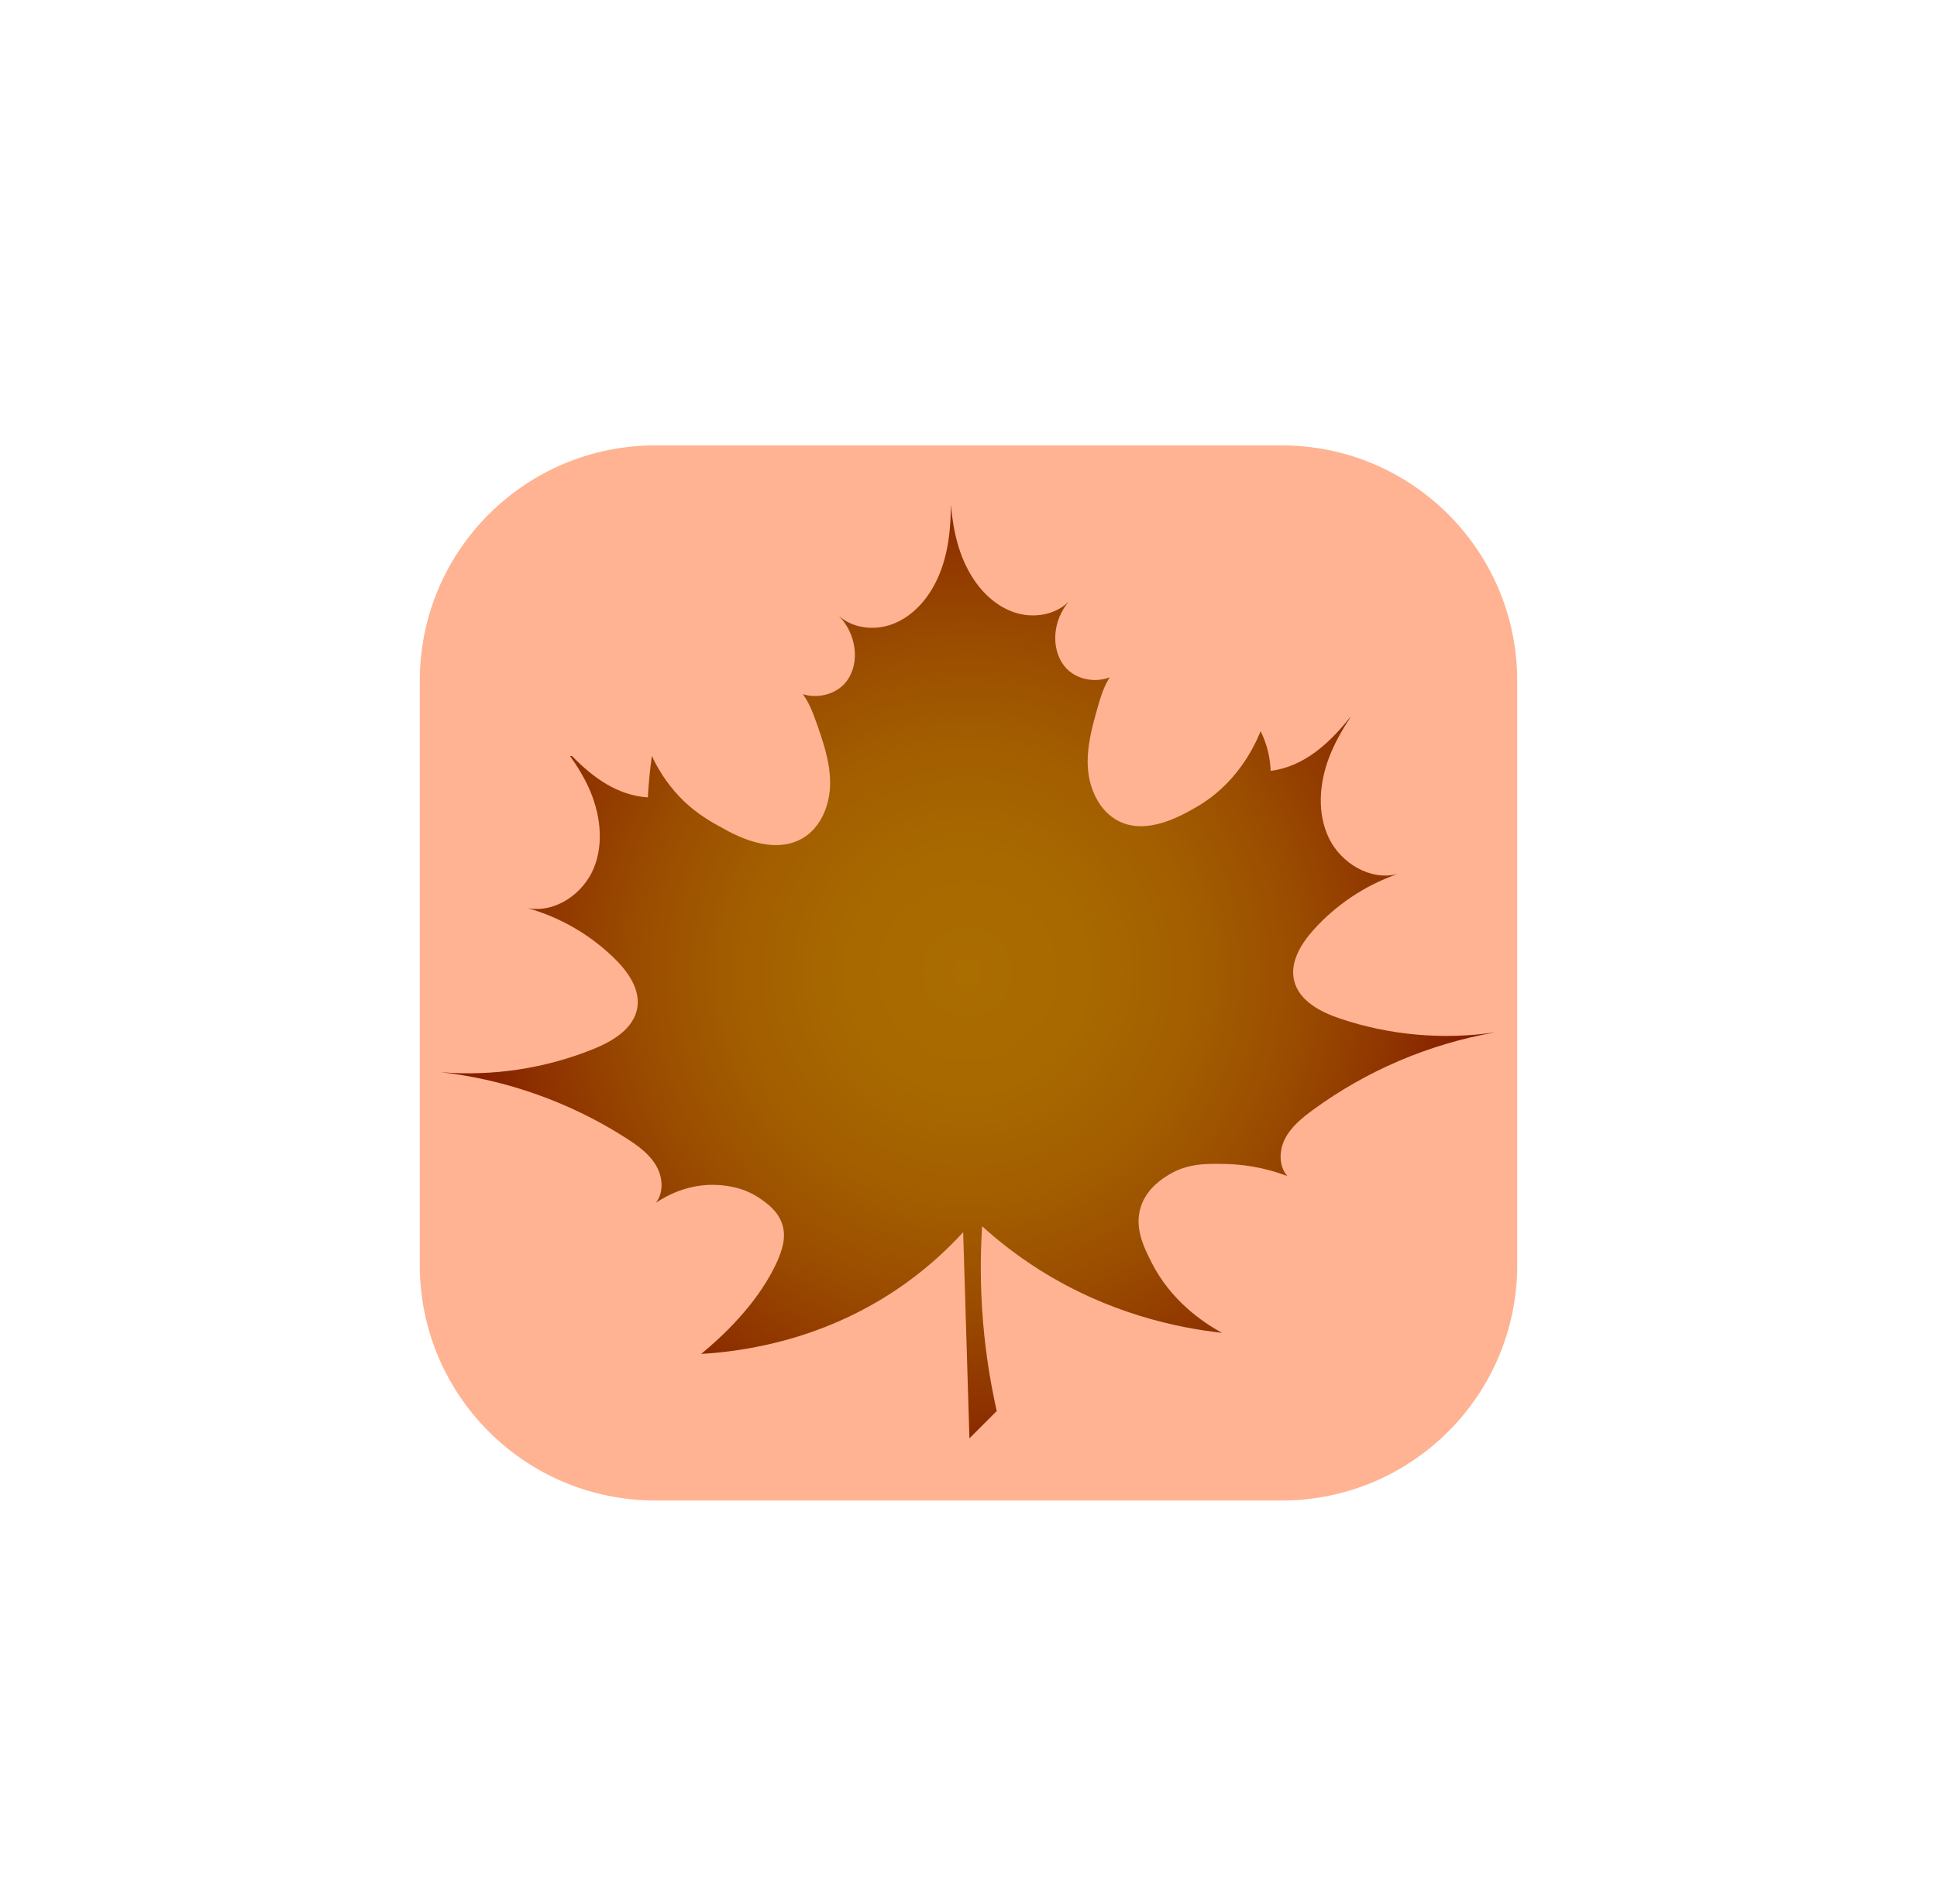
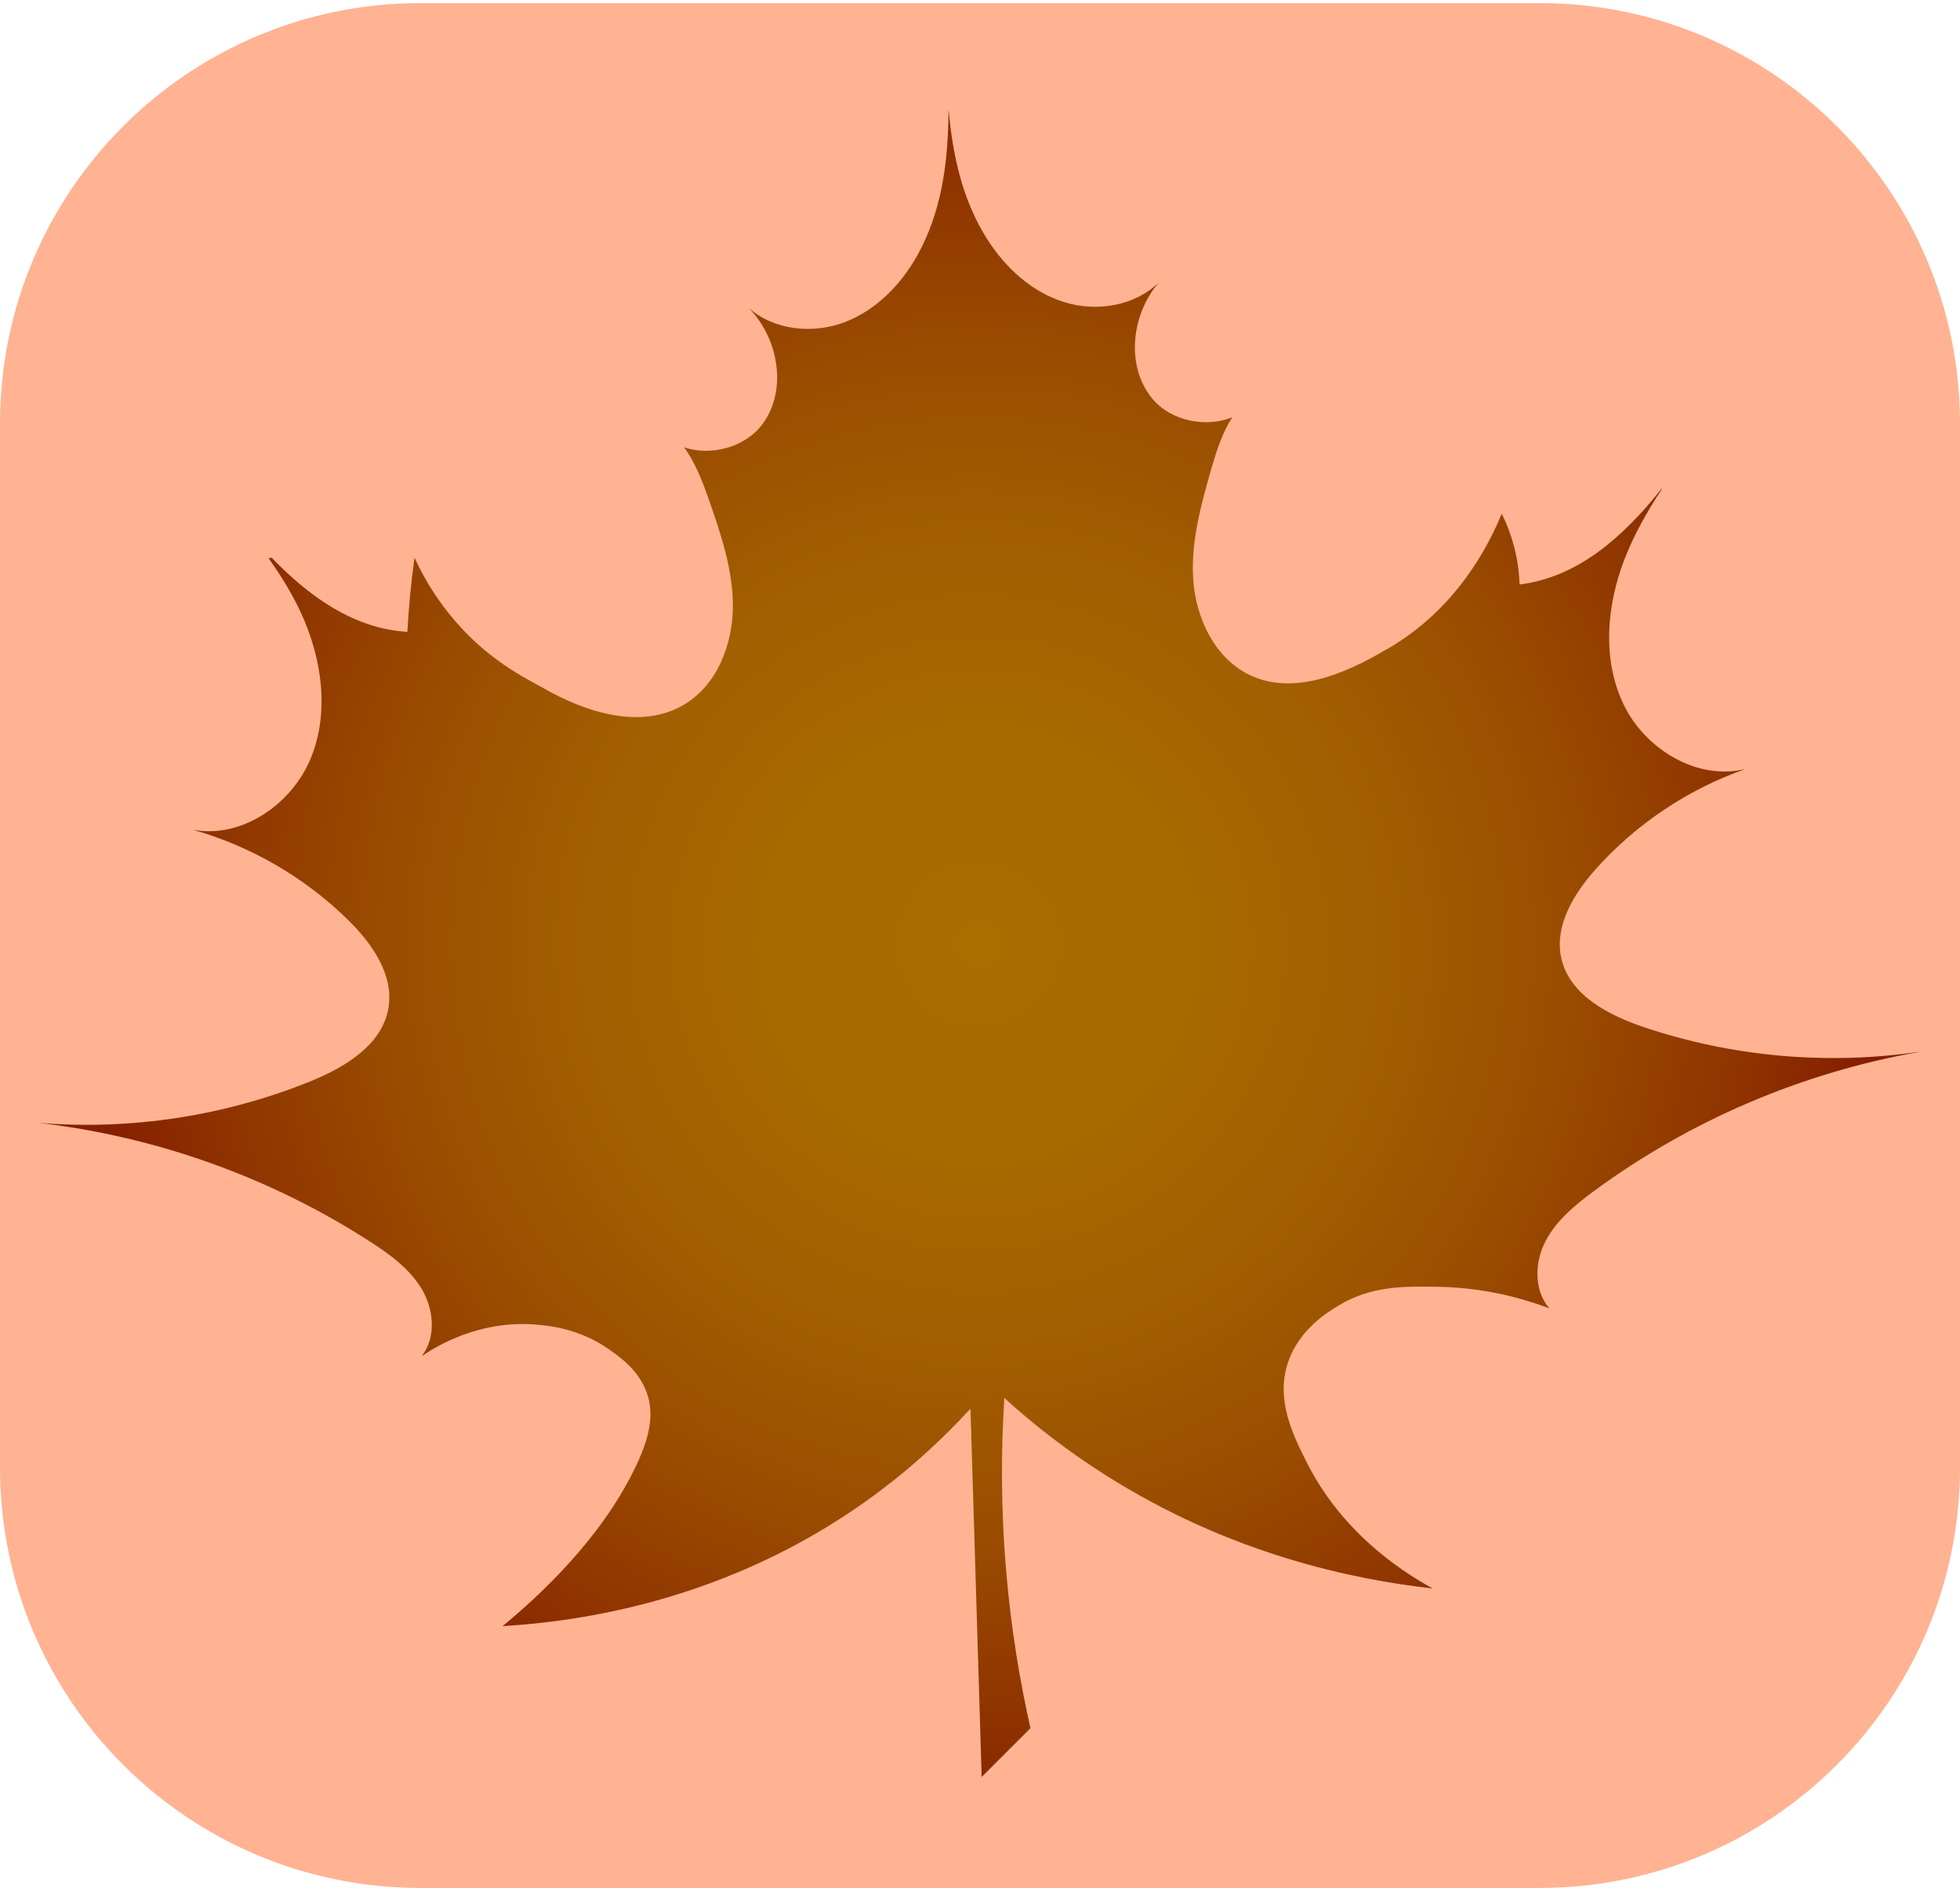
- <svg xmlns="http://www.w3.org/2000/svg" id="Layer_1" width="766" height="753" viewBox="0 0 766 753">
+ <svg xmlns="http://www.w3.org/2000/svg" id="Layer_1" width="434" height="418" viewBox="0 0 434 418">
  <defs>
    <style>.cls-1{fill:#ffb392;}.cls-1,.cls-2{stroke-width:0px;}.cls-2{fill:url(#radial-gradient);}</style>
-     <radialGradient id="radial-gradient" cx="382.59" cy="384.49" fx="382.59" fy="384.49" r="196.73" gradientUnits="userSpaceOnUse">
+     <radialGradient id="radial-gradient" cx="216.59" cy="208.99" fx="216.59" fy="208.99" r="196.73" gradientUnits="userSpaceOnUse">
      <stop offset="0" stop-color="#aa6d00" />
      <stop offset=".24" stop-color="#a86900" />
      <stop offset=".46" stop-color="#a35e00" />
      <stop offset=".67" stop-color="#9a4c00" />
      <stop offset=".88" stop-color="#8e3200" />
      <stop offset="1" stop-color="#851f00" />
    </radialGradient>
  </defs>
-   <rect class="cls-1" x="166" y="176.18" width="434" height="417.34" rx="93.11" ry="93.11" />
-   <path class="cls-2" d="m590.84,408.44c-25.85,4.56-50.61,15.15-71.76,30.68-4.24,3.12-8.46,6.57-10.88,11.24-2.41,4.68-2.59,10.88.89,14.83-10.2-3.84-18.88-4.66-24.48-4.77-7.65-.14-14.89-.28-22.26,4.17-2.32,1.41-8.66,5.23-11.13,12.52-2.78,8.22.97,15.95,4.17,22.26,7.57,14.95,19.94,23.49,27.83,27.83-17.59-1.96-44.77-7.58-72.36-25.05-8.75-5.54-16.21-11.42-22.47-17.12-.71,11.17-.81,23.98.38,38.03,1.1,13.09,3.1,24.87,5.4,35.08-3.6,3.6-7.19,7.19-10.8,10.8-.82-27.18-1.64-54.37-2.48-81.54-6.08,6.64-13.64,13.69-22.9,20.32-31.21,22.31-63.69,26.81-80.71,27.83,8.15-6.72,21.58-19.13,29.22-34.79,3.27-6.69,4.43-11.84,2.78-16.7-1.71-5.04-5.84-7.97-8.35-9.74-6.75-4.77-13.72-5.36-16.7-5.57-12.15-.85-21.36,4.66-24.84,7.01,3.24-4.16,2.69-10.34-.01-14.86-2.69-4.52-7.11-7.71-11.54-10.56-22.07-14.21-47.44-23.27-73.5-26.24,20.47,1.71,41.34-1.46,60.39-9.18,7.64-3.1,15.86-8.03,17.27-16.16,1.28-7.31-3.53-14.25-8.81-19.45-9.56-9.45-21.53-16.42-34.45-20.08,10.83,2,21.92-5.68,26.09-15.88,4.17-10.2,2.45-22.04-2.14-32.06-1.98-4.3-4.47-8.32-7.21-12.18.01-.01.03-.03.04-.04.21-.01.43-.04.64-.07,8.45,8.72,18.22,15.67,30.04,16.41.14-2.49.32-5.07.57-7.72.29-3.01.63-5.91,1.02-8.7,1.93,4.22,5.37,10.41,11.29,16.53,7.07,7.29,14.36,10.69,16.99,12.2,9.59,5.54,21.86,9.45,31.38,3.81,7.28-4.3,10.78-13.23,10.83-21.68.04-8.45-2.81-16.61-5.62-24.57-1.31-3.69-2.88-7.64-5.19-10.73,5.96,1.98,13.57.04,17.41-5.2,5.55-7.58,3.48-19.02-3.12-25.7,5.62,5,14.19,5.86,21.23,3.2,7.04-2.66,12.59-8.4,16.24-15,5.08-9.21,6.6-19.66,6.78-30.28v-.65c.01-.32.01-.63.01-.93.01-.01.03,0,.04,0,.92,10.1,3.12,19.95,8.52,28.44,4.02,6.36,9.92,11.76,17.12,13.98,7.19,2.23,15.7.83,21-4.49-6.18,7.07-7.54,18.62-1.54,25.85,4.16,5.01,11.88,6.46,17.71,4.12-2.14,3.23-3.45,7.28-4.54,11.03-2.32,8.11-4.68,16.43-4.12,24.87.57,8.43,4.61,17.13,12.13,20.98,11.19,5.73,24.78-2.05,31.09-5.72,15.1-8.79,22.15-22.65,25.1-29.81,1.02,2.06,2.12,4.75,2.91,8,.71,2.94.97,5.55,1.04,7.68,13.01-1.63,23.06-10.66,31.45-21.22.03.03.06.04.08.06-3.26,4.94-6.18,10.09-8.32,15.61-3.97,10.28-4.95,22.21-.17,32.13,4.79,9.92,16.32,16.92,27.01,14.26-12.68,4.44-24.2,12.13-33.16,22.14-4.94,5.52-9.32,12.75-7.61,19.95,1.91,8.02,10.41,12.44,18.23,15.07,19.48,6.55,40.51,8.45,60.85,5.48Z" />
+   <rect class="cls-1" y=".68" width="434" height="417.34" rx="93.11" ry="93.11" />
+   <path class="cls-2" d="m424.84,232.94c-25.85,4.56-50.61,15.15-71.76,30.68-4.24,3.12-8.46,6.57-10.88,11.24-2.41,4.68-2.59,10.88.89,14.83-10.2-3.84-18.88-4.66-24.48-4.77-7.65-.14-14.89-.28-22.26,4.17-2.32,1.41-8.66,5.23-11.13,12.52-2.78,8.22.97,15.95,4.17,22.26,7.57,14.95,19.94,23.49,27.83,27.83-17.59-1.96-44.77-7.58-72.36-25.05-8.75-5.54-16.21-11.42-22.47-17.12-.71,11.17-.81,23.98.38,38.03,1.1,13.09,3.1,24.87,5.4,35.08-3.6,3.6-7.19,7.19-10.8,10.8-.82-27.18-1.64-54.37-2.48-81.54-6.08,6.64-13.64,13.69-22.9,20.32-31.21,22.31-63.69,26.81-80.71,27.83,8.15-6.72,21.58-19.13,29.22-34.79,3.27-6.69,4.43-11.84,2.78-16.7-1.71-5.04-5.84-7.97-8.35-9.74-6.75-4.77-13.72-5.36-16.7-5.57-12.15-.85-21.36,4.66-24.84,7.01,3.24-4.16,2.69-10.34-.01-14.86-2.69-4.52-7.11-7.71-11.54-10.56-22.07-14.21-47.44-23.27-73.5-26.24,20.47,1.71,41.34-1.46,60.39-9.18,7.64-3.1,15.86-8.03,17.27-16.16,1.28-7.31-3.53-14.25-8.81-19.45-9.56-9.45-21.53-16.42-34.45-20.08,10.83,2,21.92-5.68,26.09-15.88,4.17-10.2,2.45-22.04-2.14-32.06-1.98-4.3-4.47-8.32-7.21-12.18.01-.01.03-.03.04-.04.21-.01.43-.04.64-.07,8.45,8.72,18.22,15.67,30.04,16.41.14-2.49.32-5.07.57-7.72.29-3.01.63-5.91,1.02-8.7,1.93,4.22,5.37,10.41,11.29,16.53,7.07,7.29,14.36,10.69,16.99,12.2,9.59,5.54,21.86,9.45,31.38,3.81,7.28-4.3,10.78-13.23,10.83-21.68.04-8.45-2.81-16.61-5.62-24.57-1.31-3.69-2.88-7.64-5.19-10.73,5.96,1.98,13.57.04,17.41-5.2,5.55-7.58,3.48-19.02-3.12-25.7,5.62,5,14.19,5.86,21.23,3.2,7.04-2.66,12.59-8.4,16.24-15,5.08-9.21,6.6-19.66,6.78-30.28v-.65c.01-.32.01-.63.01-.93.01-.01.03,0,.04,0,.92,10.1,3.12,19.95,8.52,28.44,4.02,6.36,9.92,11.76,17.12,13.98,7.19,2.23,15.7.83,21-4.49-6.18,7.07-7.54,18.62-1.54,25.85,4.16,5.01,11.88,6.46,17.71,4.12-2.14,3.23-3.45,7.28-4.54,11.03-2.32,8.11-4.68,16.43-4.12,24.87.57,8.43,4.61,17.13,12.13,20.98,11.19,5.73,24.78-2.05,31.09-5.72,15.1-8.79,22.15-22.65,25.1-29.81,1.02,2.06,2.12,4.75,2.91,8,.71,2.94.97,5.55,1.04,7.68,13.01-1.63,23.06-10.66,31.45-21.22.03.03.06.04.08.06-3.26,4.94-6.18,10.09-8.32,15.61-3.97,10.28-4.95,22.21-.17,32.13,4.79,9.92,16.32,16.92,27.01,14.26-12.68,4.44-24.2,12.13-33.16,22.14-4.94,5.52-9.32,12.75-7.61,19.95,1.91,8.02,10.41,12.44,18.23,15.07,19.48,6.55,40.51,8.45,60.85,5.48Z" />
</svg>
